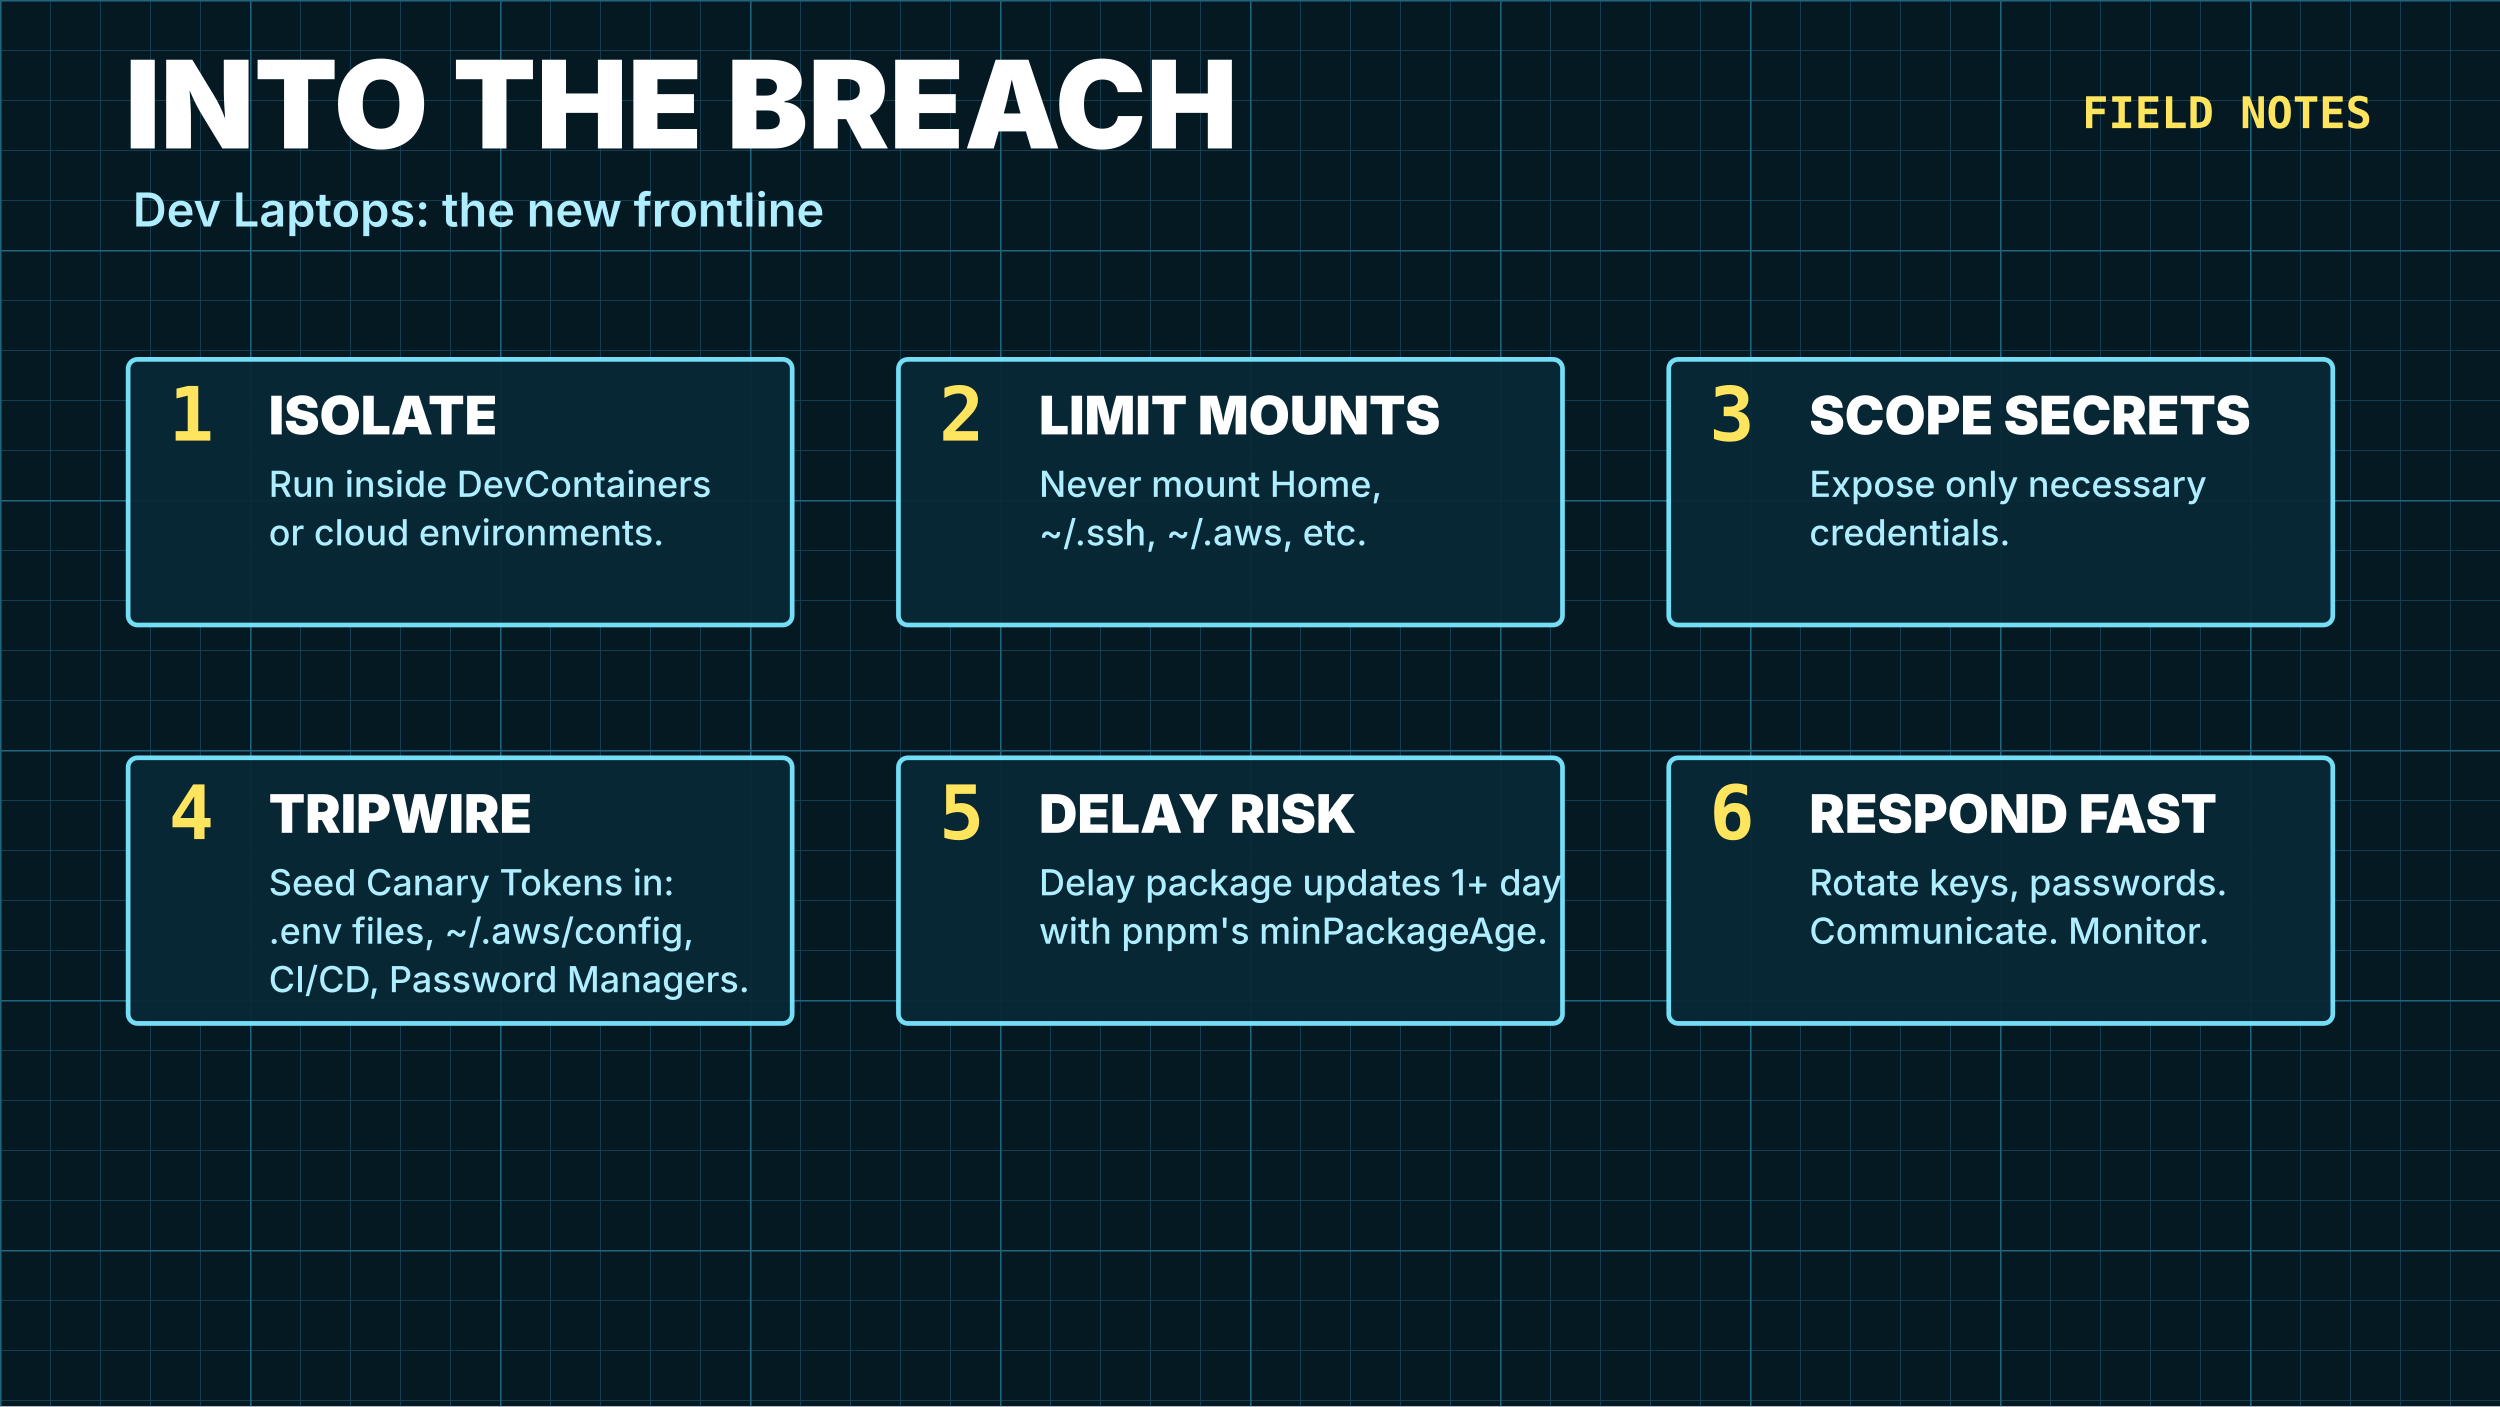
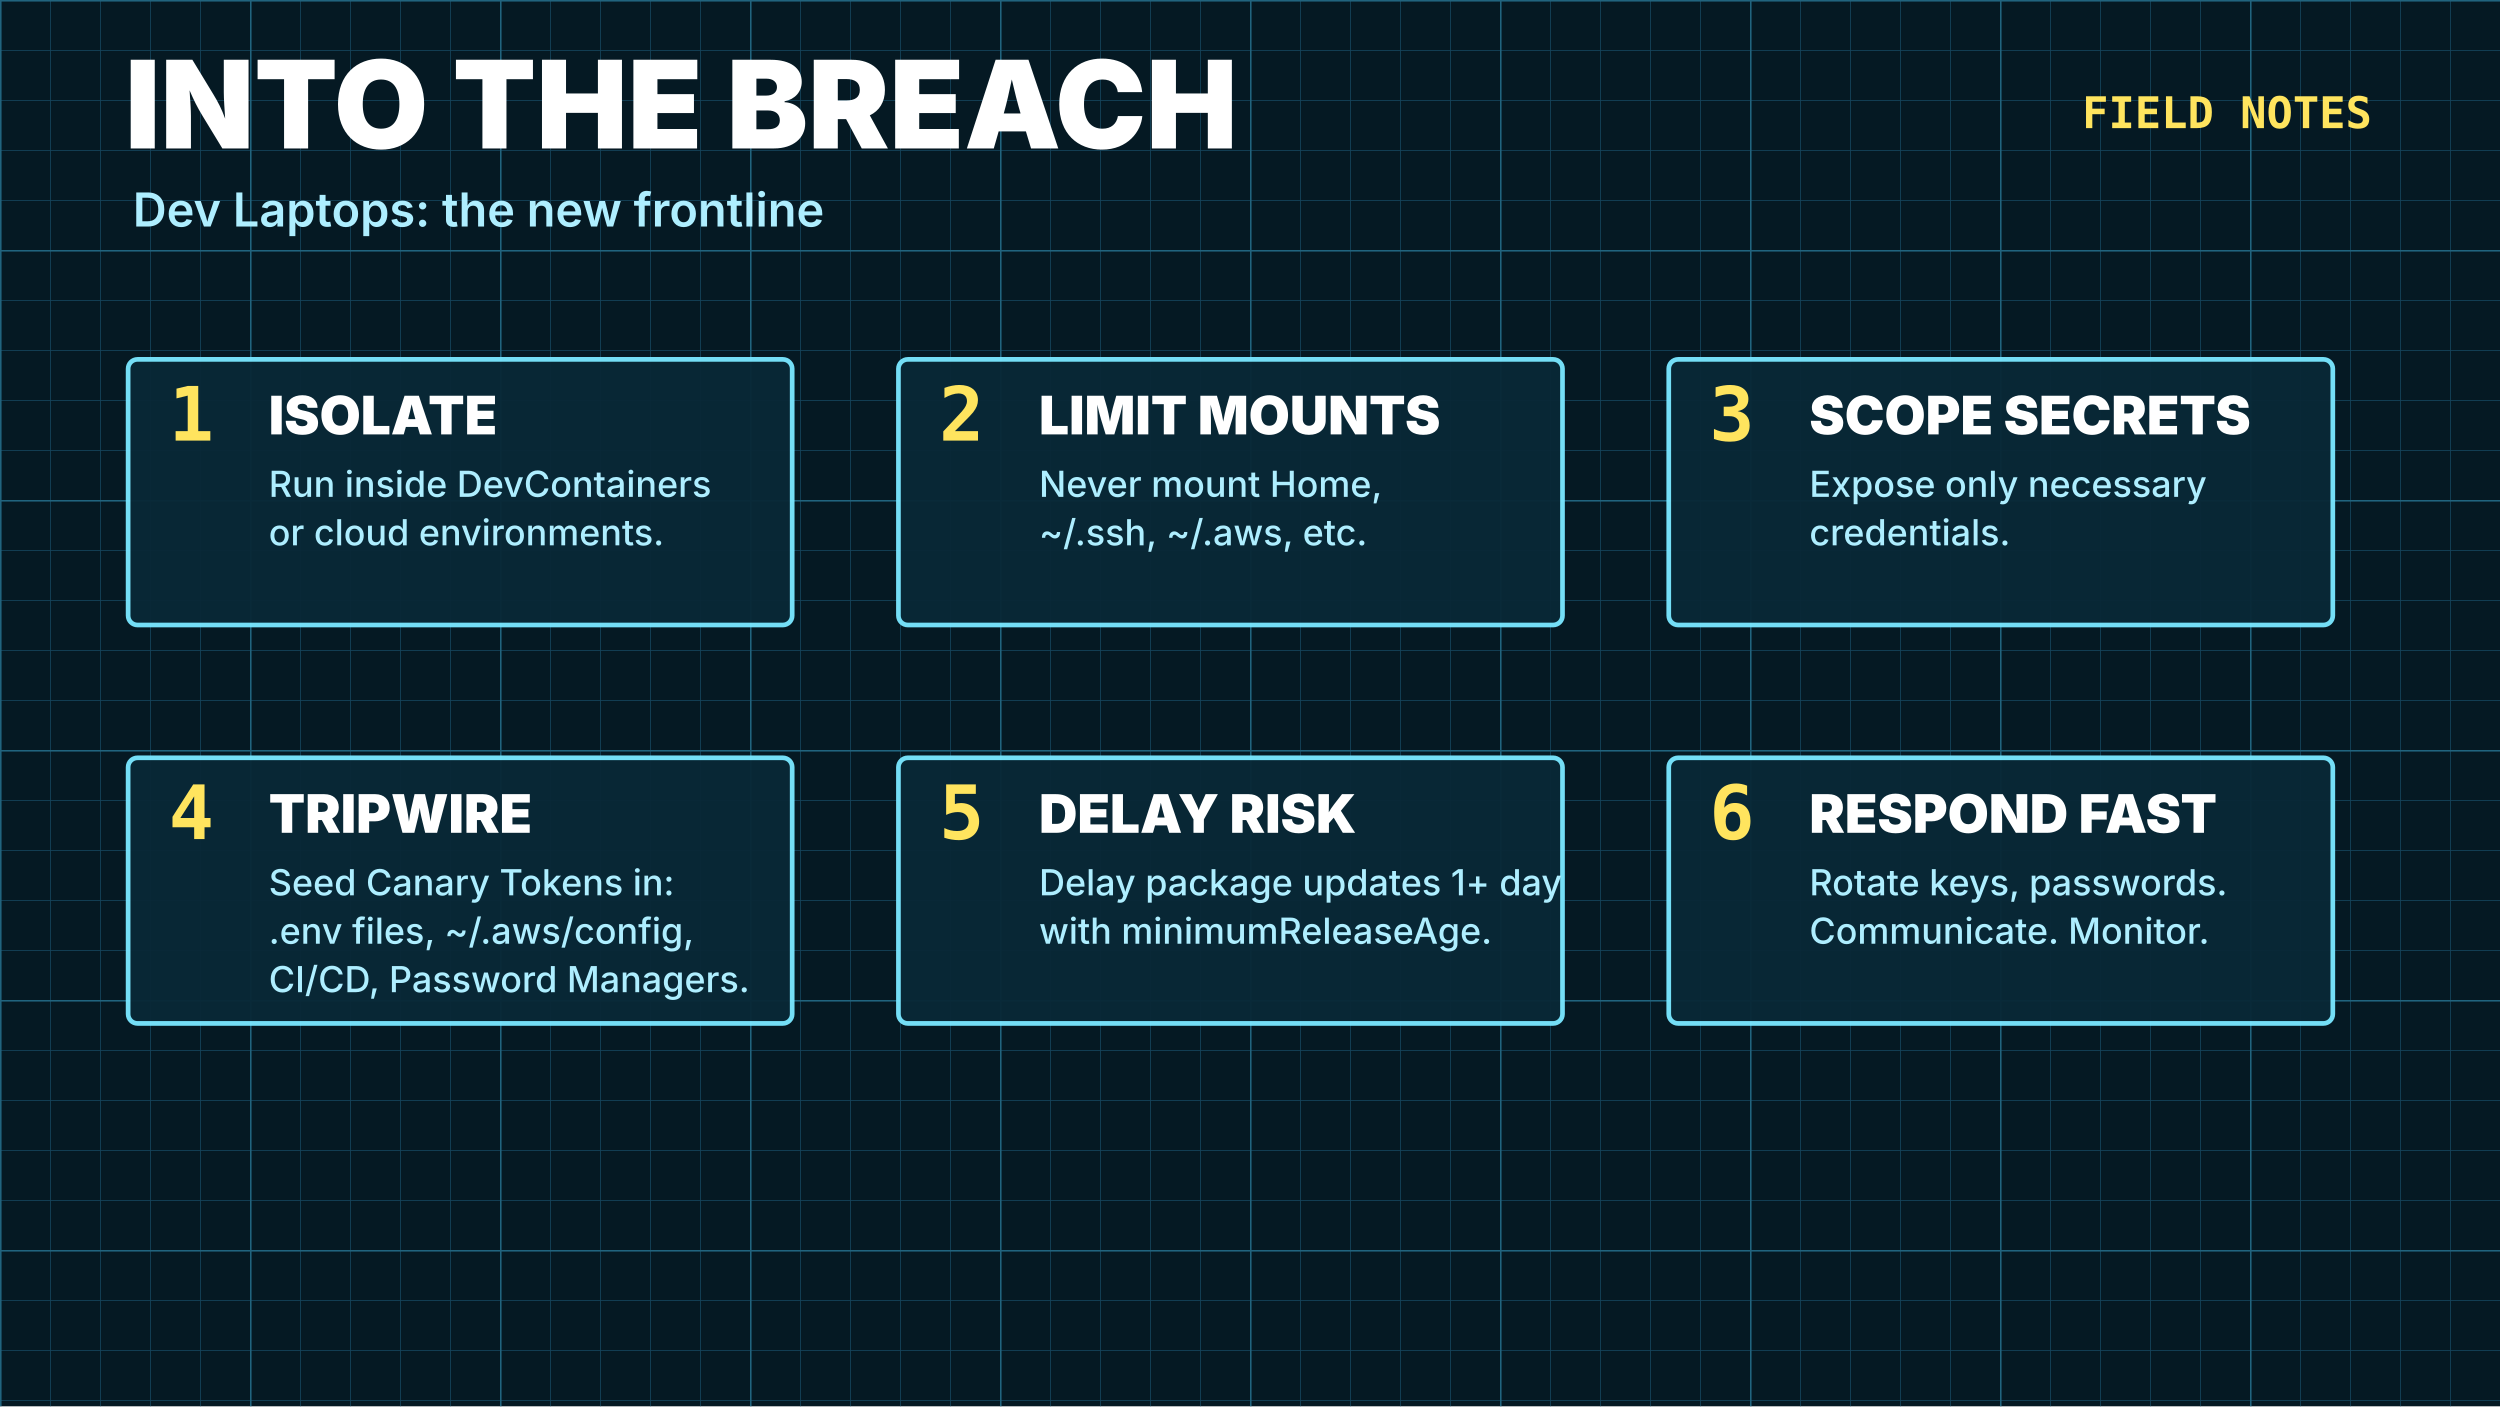
<svg xmlns="http://www.w3.org/2000/svg" width="1600" height="900" viewBox="0 0 1600 900" role="img">
  <defs>
    <pattern id="small-grid" width="32" height="32" patternUnits="userSpaceOnUse">
      <path d="M 32 0 L 0 0 0 32" fill="none" stroke="#174b63" stroke-width="1" />
    </pattern>
    <pattern id="large-grid" width="160" height="160" patternUnits="userSpaceOnUse">
      <rect width="160" height="160" fill="url(#small-grid)" />
      <path d="M 160 0 L 0 0 0 160" fill="none" stroke="#246a86" stroke-width="2" />
    </pattern>
  </defs>
  <rect width="1600" height="900" fill="#051923" />
  <rect width="1600" height="900" fill="url(#large-grid)" opacity="0.92" />
  <text x="80" y="95" font-family="Inter, Arial, Helvetica, sans-serif" font-size="78" font-weight="950" fill="#ffffff" text-anchor="start" opacity="1" letter-spacing="0">INTO THE BREACH</text>
  <text x="85" y="145" font-family="Inter, Arial, Helvetica, sans-serif" font-size="30" font-weight="600" fill="#aeeeff" text-anchor="start" opacity="1" letter-spacing="0">Dev Laptops: the new frontline</text>
  <text x="1518" y="82" font-family="DM Mono, SFMono-Regular, Consolas, monospace" font-size="28" font-weight="900" fill="#ffe45e" text-anchor="end" opacity="1" letter-spacing="0">FIELD NOTES</text>
  <rect x="82" y="230" width="425" height="170" rx="6" fill="#082836" stroke="#79e6ff" stroke-width="3" opacity="0.96" />
  <text x="108" y="282" font-family="DM Mono, SFMono-Regular, Consolas, monospace" font-size="48" font-weight="900" fill="#ffe45e" text-anchor="start" opacity="1" letter-spacing="0">1</text>
  <text x="172" y="278" font-family="Inter, Arial, Helvetica, sans-serif" font-size="34" font-weight="850" fill="#ffffff" text-anchor="start" opacity="1" letter-spacing="0">ISOLATE</text>
  <text x="172" y="318" font-family="Inter, Arial, Helvetica, sans-serif" font-size="23" font-weight="500" fill="#aeeeff" text-anchor="start" opacity="1">
    <tspan x="172" dy="0">Run inside DevContainers</tspan>
    <tspan x="172" dy="31">or cloud environments.</tspan>
  </text>
  <rect x="575" y="230" width="425" height="170" rx="6" fill="#082836" stroke="#79e6ff" stroke-width="3" opacity="0.96" />
  <text x="601" y="282" font-family="DM Mono, SFMono-Regular, Consolas, monospace" font-size="48" font-weight="900" fill="#ffe45e" text-anchor="start" opacity="1" letter-spacing="0">2</text>
  <text x="665" y="278" font-family="Inter, Arial, Helvetica, sans-serif" font-size="34" font-weight="850" fill="#ffffff" text-anchor="start" opacity="1" letter-spacing="0">LIMIT MOUNTS</text>
  <text x="665" y="318" font-family="Inter, Arial, Helvetica, sans-serif" font-size="23" font-weight="500" fill="#aeeeff" text-anchor="start" opacity="1">
    <tspan x="665" dy="0">Never mount Home,</tspan>
    <tspan x="665" dy="31">~/.ssh, ~/.aws, etc.</tspan>
  </text>
  <rect x="1068" y="230" width="425" height="170" rx="6" fill="#082836" stroke="#79e6ff" stroke-width="3" opacity="0.96" />
  <text x="1094" y="282" font-family="DM Mono, SFMono-Regular, Consolas, monospace" font-size="48" font-weight="900" fill="#ffe45e" text-anchor="start" opacity="1" letter-spacing="0">3</text>
  <text x="1158" y="278" font-family="Inter, Arial, Helvetica, sans-serif" font-size="34" font-weight="850" fill="#ffffff" text-anchor="start" opacity="1" letter-spacing="0">SCOPE SECRETS</text>
  <text x="1158" y="318" font-family="Inter, Arial, Helvetica, sans-serif" font-size="23" font-weight="500" fill="#aeeeff" text-anchor="start" opacity="1">
    <tspan x="1158" dy="0">Expose only necessary</tspan>
    <tspan x="1158" dy="31">credentials.</tspan>
  </text>
  <rect x="82" y="485" width="425" height="170" rx="6" fill="#082836" stroke="#79e6ff" stroke-width="3" opacity="0.96" />
  <text x="108" y="537" font-family="DM Mono, SFMono-Regular, Consolas, monospace" font-size="48" font-weight="900" fill="#ffe45e" text-anchor="start" opacity="1" letter-spacing="0">4</text>
  <text x="172" y="533" font-family="Inter, Arial, Helvetica, sans-serif" font-size="34" font-weight="850" fill="#ffffff" text-anchor="start" opacity="1" letter-spacing="0">TRIPWIRE</text>
  <text x="172" y="573" font-family="Inter, Arial, Helvetica, sans-serif" font-size="23" font-weight="500" fill="#aeeeff" text-anchor="start" opacity="1">
    <tspan x="172" dy="0">Seed Canary Tokens in:</tspan>
    <tspan x="172" dy="31">.env files, ~/.aws/config,</tspan>
    <tspan x="172" dy="31">CI/CD, Password Managers.</tspan>
  </text>
  <rect x="575" y="485" width="425" height="170" rx="6" fill="#082836" stroke="#79e6ff" stroke-width="3" opacity="0.96" />
  <text x="601" y="537" font-family="DM Mono, SFMono-Regular, Consolas, monospace" font-size="48" font-weight="900" fill="#ffe45e" text-anchor="start" opacity="1" letter-spacing="0">5</text>
  <text x="665" y="533" font-family="Inter, Arial, Helvetica, sans-serif" font-size="34" font-weight="850" fill="#ffffff" text-anchor="start" opacity="1" letter-spacing="0">DELAY RISK</text>
  <text x="665" y="573" font-family="Inter, Arial, Helvetica, sans-serif" font-size="23" font-weight="500" fill="#aeeeff" text-anchor="start" opacity="1">
    <tspan x="665" dy="0">Delay package updates 1+ day</tspan>
-     <tspan x="665" dy="31">with pnpm's minPackageAge.</tspan>
+     <tspan x="665" dy="31">with minimumReleaseAge.</tspan>
  </text>
  <rect x="1068" y="485" width="425" height="170" rx="6" fill="#082836" stroke="#79e6ff" stroke-width="3" opacity="0.96" />
  <text x="1094" y="537" font-family="DM Mono, SFMono-Regular, Consolas, monospace" font-size="48" font-weight="900" fill="#ffe45e" text-anchor="start" opacity="1" letter-spacing="0">6</text>
  <text x="1158" y="533" font-family="Inter, Arial, Helvetica, sans-serif" font-size="34" font-weight="850" fill="#ffffff" text-anchor="start" opacity="1" letter-spacing="0">RESPOND FAST</text>
  <text x="1158" y="573" font-family="Inter, Arial, Helvetica, sans-serif" font-size="23" font-weight="500" fill="#aeeeff" text-anchor="start" opacity="1">
    <tspan x="1158" dy="0">Rotate keys, passwords.</tspan>
    <tspan x="1158" dy="31">Communicate. Monitor.</tspan>
  </text>
</svg>
